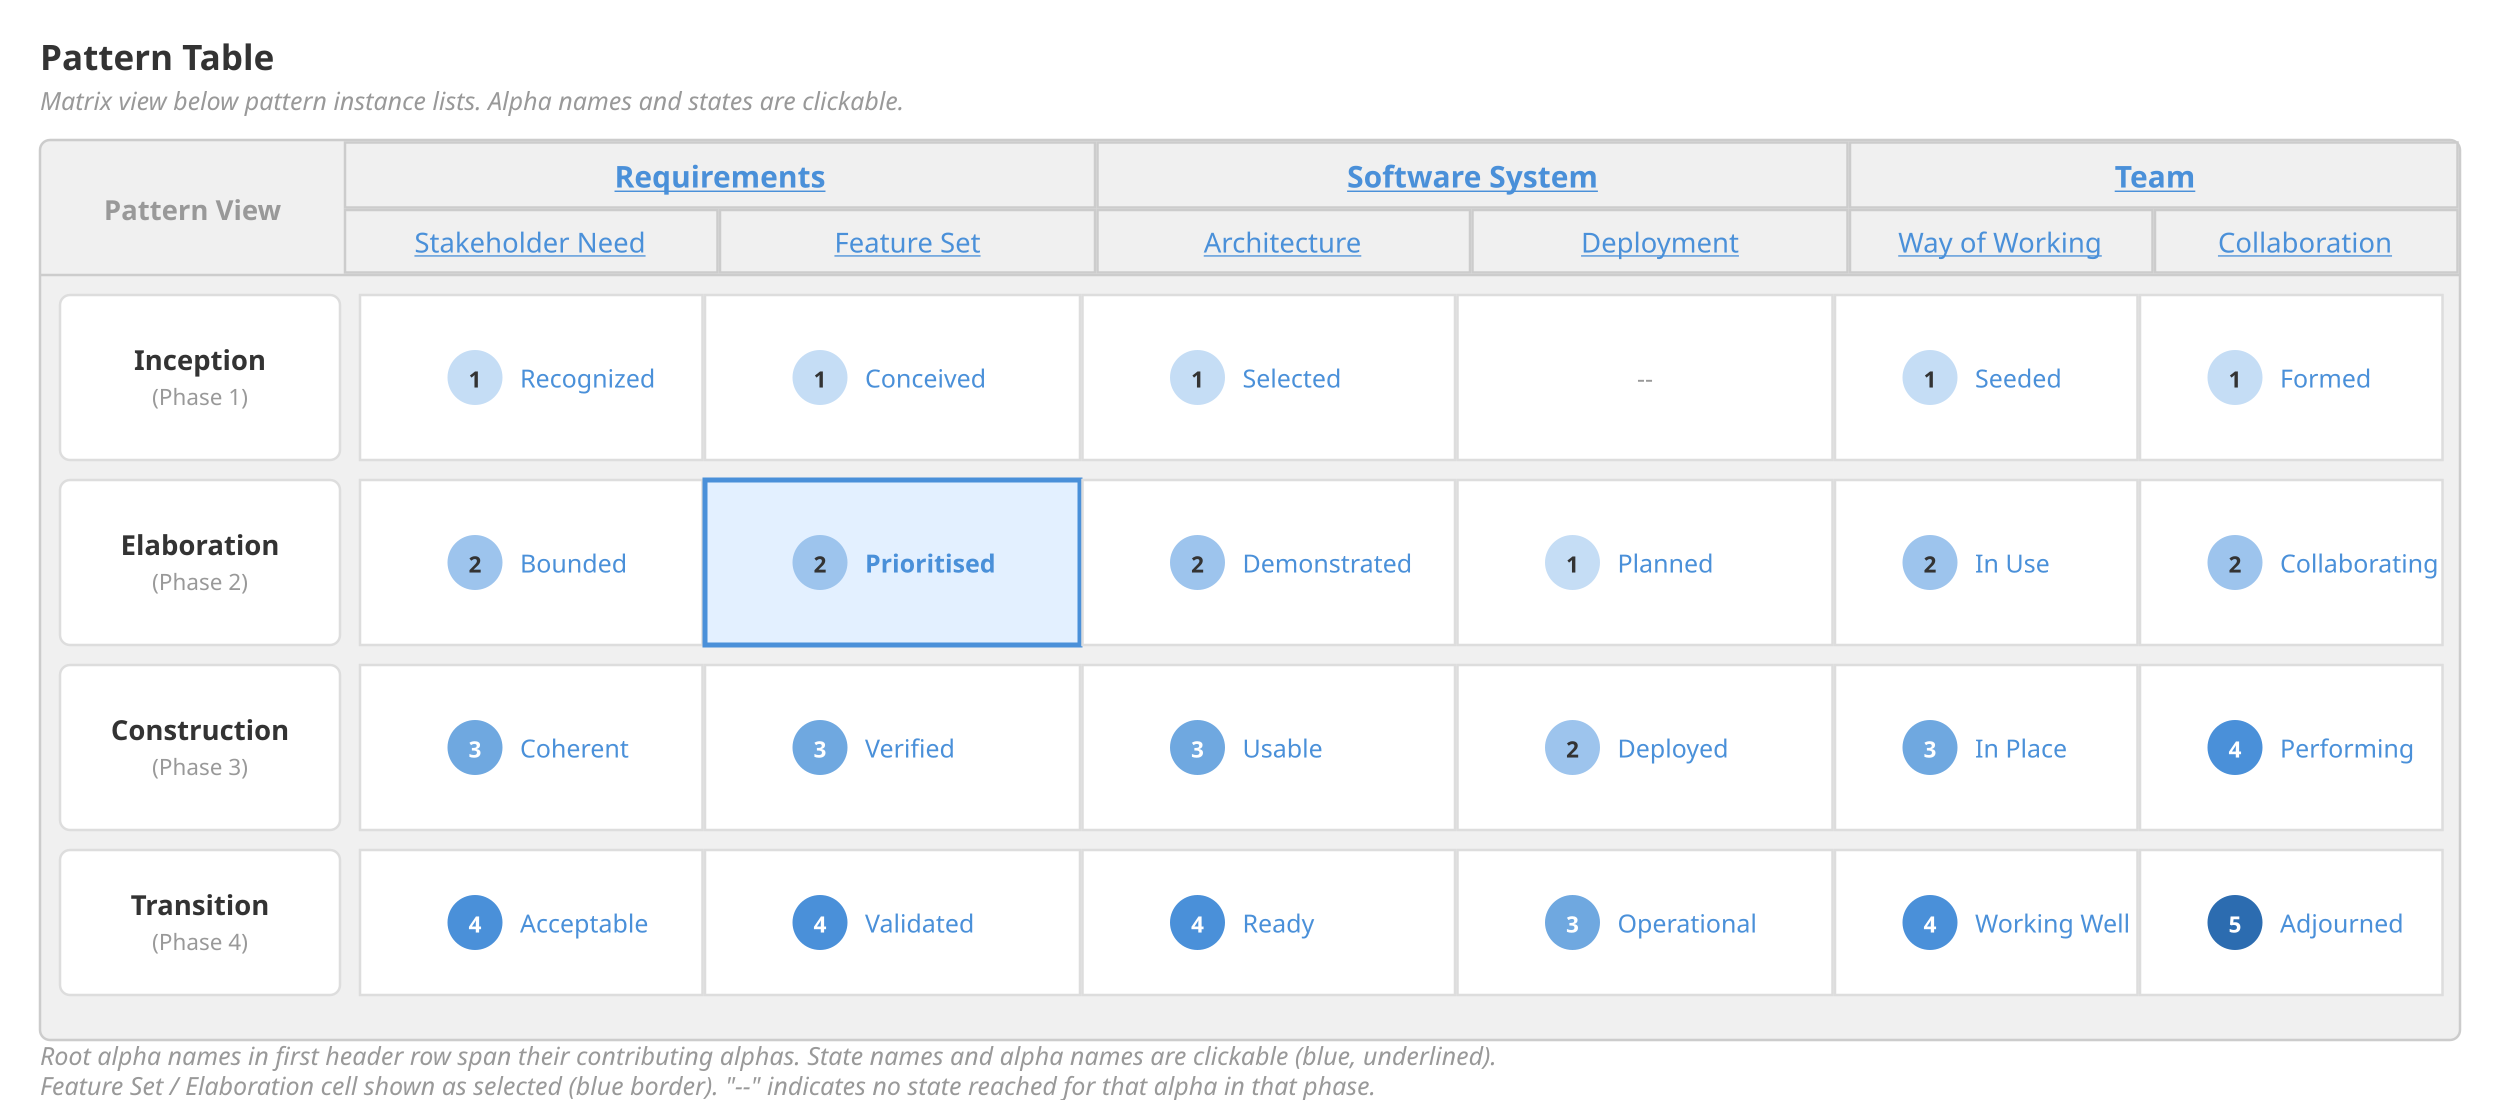
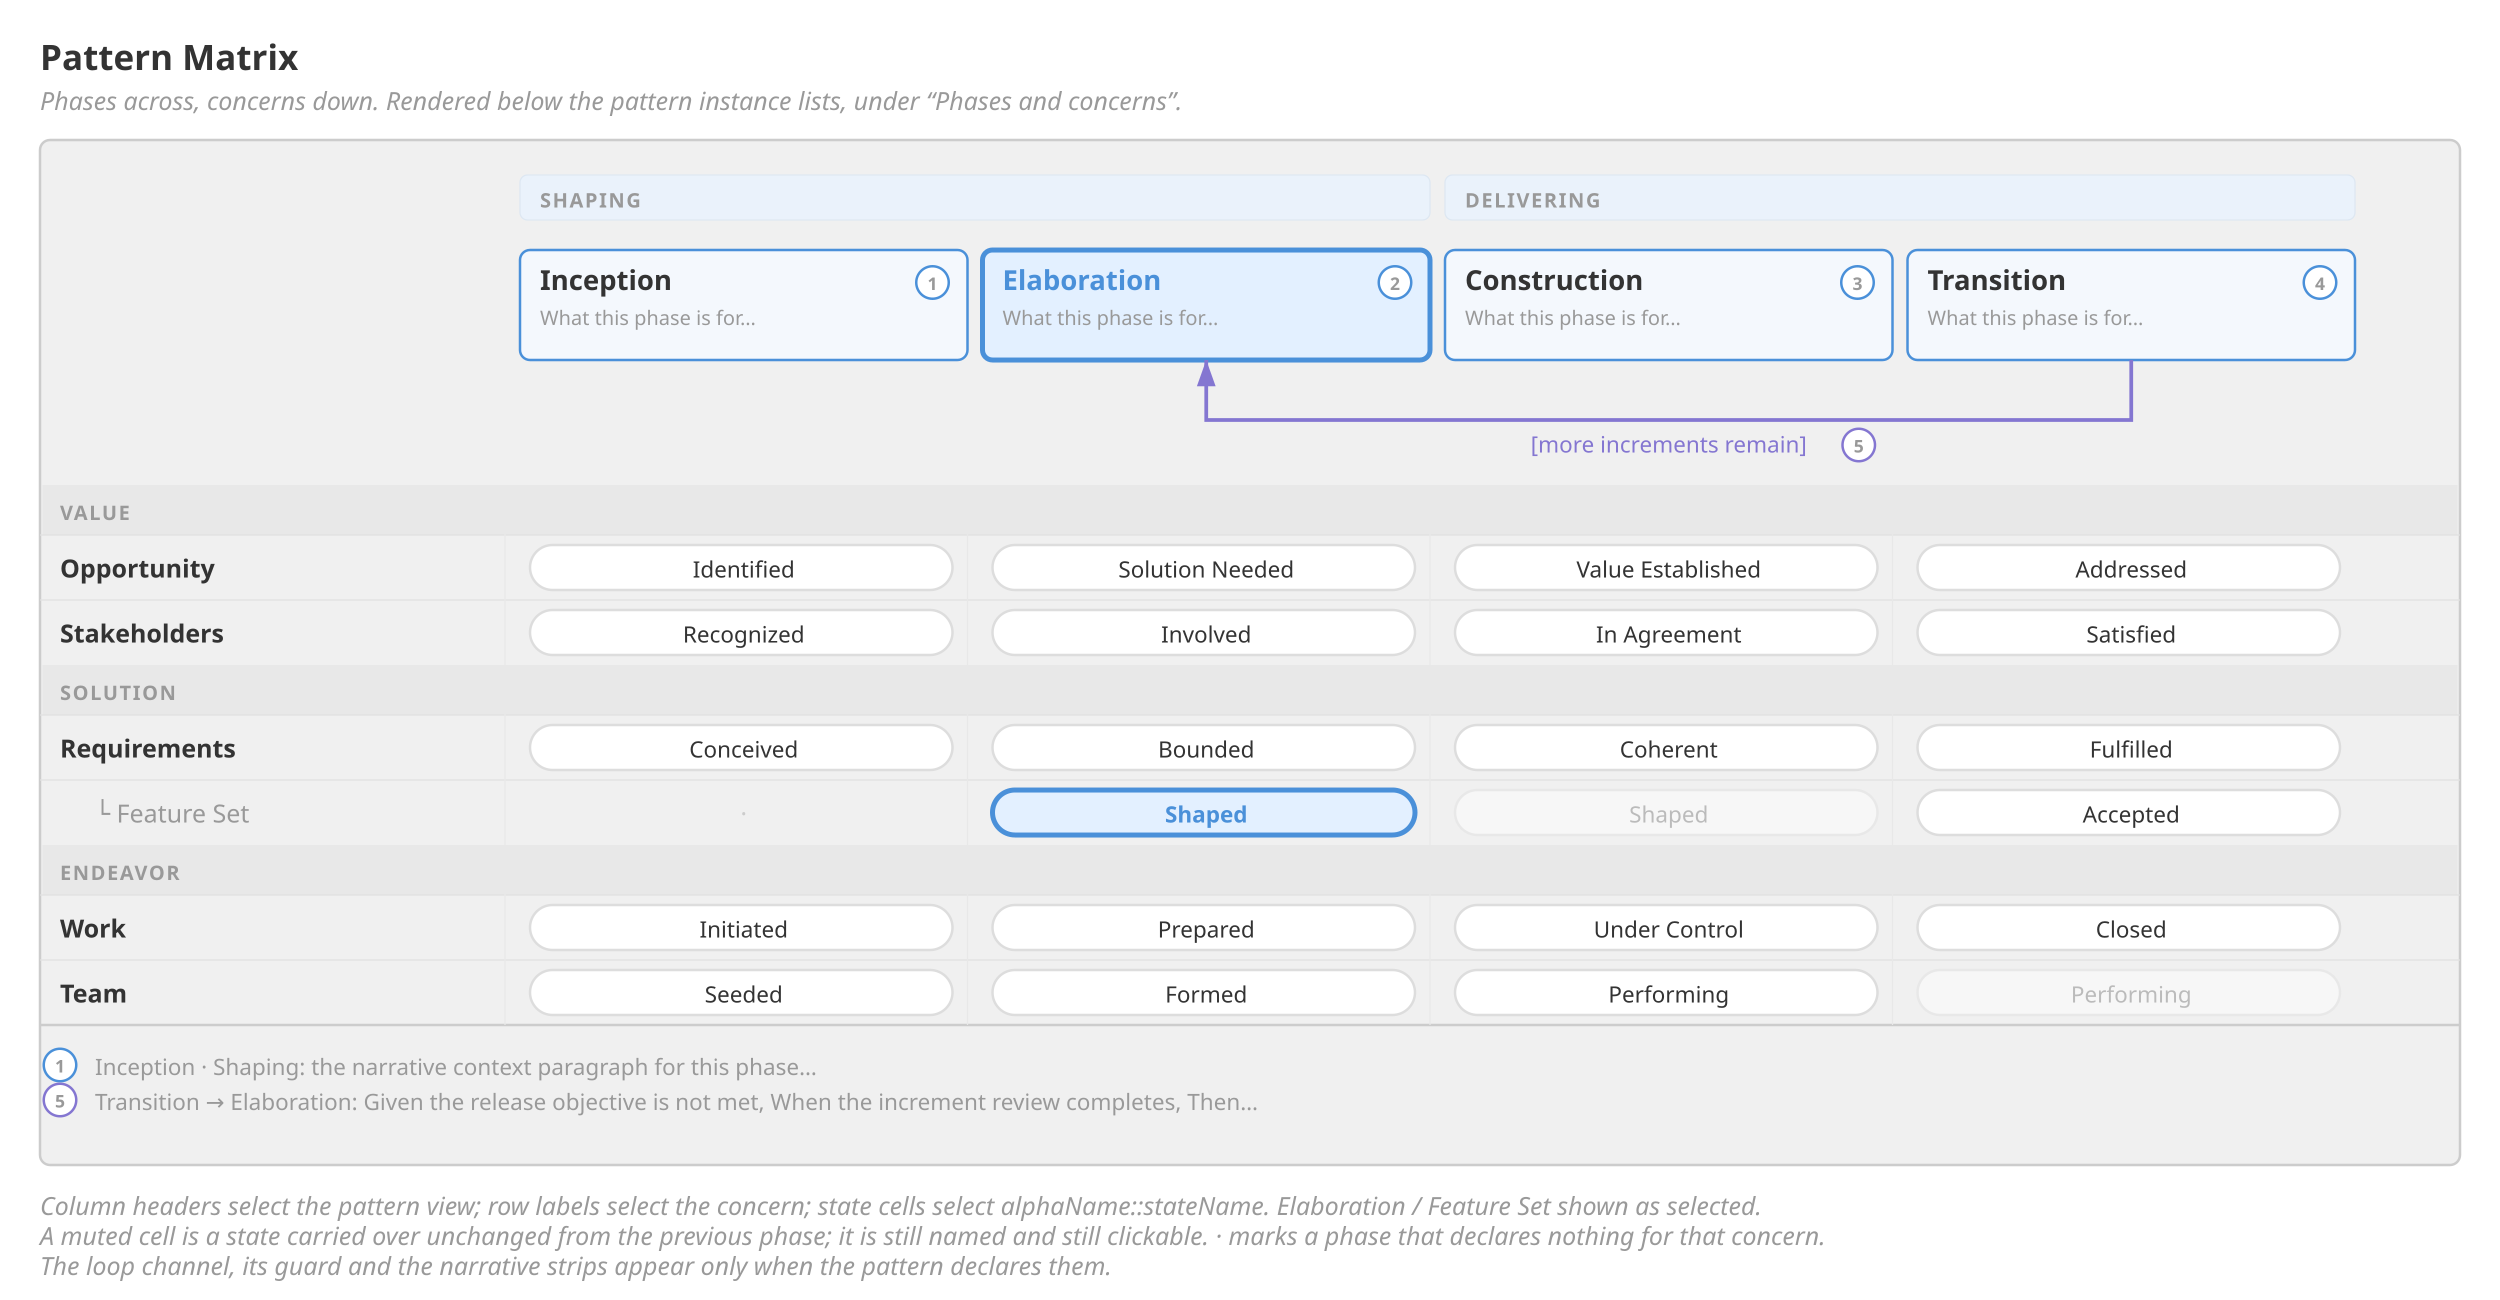
- <svg xmlns="http://www.w3.org/2000/svg" viewBox="0 0 1000 440" width="1000" height="440">
-   <rect width="1000" height="440" fill="#ffffff" />
-   <text x="16" y="28" font-family="system-ui, sans-serif" font-size="14" font-weight="bold" fill="#333333">Pattern Table</text>
-   <text x="16" y="44" font-family="system-ui, sans-serif" font-size="10" fill="#999999" font-style="italic">Matrix view below pattern instance lists. Alpha names and states are clickable.</text>
-   <rect x="16" y="56" width="968" height="360" fill="#f0f0f0" stroke="#cccccc" stroke-width="1" rx="4" />
-   <rect x="17" y="57" width="120" height="52" fill="#f0f0f0" rx="4" />
-   <text x="77" y="88" font-family="system-ui, sans-serif" font-size="11" font-weight="bold" fill="#999999" text-anchor="middle">Pattern View</text>
-   <rect x="138" y="57" width="300" height="26" fill="#f0f0f0" stroke="#cccccc" stroke-width="1" rx="0" />
-   <text x="288" y="75" font-family="system-ui, sans-serif" font-size="12" font-weight="bold" fill="#4a90d9" text-anchor="middle" text-decoration="underline" cursor="pointer">Requirements</text>
-   <rect x="439" y="57" width="300" height="26" fill="#f0f0f0" stroke="#cccccc" stroke-width="1" rx="0" />
-   <text x="589" y="75" font-family="system-ui, sans-serif" font-size="12" font-weight="bold" fill="#4a90d9" text-anchor="middle" text-decoration="underline" cursor="pointer">Software System</text>
-   <rect x="740" y="57" width="243" height="26" fill="#f0f0f0" stroke="#cccccc" stroke-width="1" rx="0" />
-   <text x="862" y="75" font-family="system-ui, sans-serif" font-size="12" font-weight="bold" fill="#4a90d9" text-anchor="middle" text-decoration="underline" cursor="pointer">Team</text>
-   <rect x="138" y="84" width="149" height="25" fill="#f0f0f0" stroke="#cccccc" stroke-width="1" rx="0" />
-   <text x="212" y="101" font-family="system-ui, sans-serif" font-size="11" fill="#4a90d9" text-anchor="middle" text-decoration="underline" cursor="pointer">Stakeholder Need</text>
-   <rect x="288" y="84" width="150" height="25" fill="#f0f0f0" stroke="#cccccc" stroke-width="1" rx="0" />
-   <text x="363" y="101" font-family="system-ui, sans-serif" font-size="11" fill="#4a90d9" text-anchor="middle" text-decoration="underline" cursor="pointer">Feature Set</text>
-   <rect x="439" y="84" width="149" height="25" fill="#f0f0f0" stroke="#cccccc" stroke-width="1" rx="0" />
-   <text x="513" y="101" font-family="system-ui, sans-serif" font-size="11" fill="#4a90d9" text-anchor="middle" text-decoration="underline" cursor="pointer">Architecture</text>
-   <rect x="589" y="84" width="150" height="25" fill="#f0f0f0" stroke="#cccccc" stroke-width="1" rx="0" />
-   <text x="664" y="101" font-family="system-ui, sans-serif" font-size="11" fill="#4a90d9" text-anchor="middle" text-decoration="underline" cursor="pointer">Deployment</text>
-   <rect x="740" y="84" width="121" height="25" fill="#f0f0f0" stroke="#cccccc" stroke-width="1" rx="0" />
-   <text x="800" y="101" font-family="system-ui, sans-serif" font-size="11" fill="#4a90d9" text-anchor="middle" text-decoration="underline" cursor="pointer">Way of Working</text>
-   <rect x="862" y="84" width="121" height="25" fill="#f0f0f0" stroke="#cccccc" stroke-width="1" rx="0" />
-   <text x="922" y="101" font-family="system-ui, sans-serif" font-size="11" fill="#4a90d9" text-anchor="middle" text-decoration="underline" cursor="pointer">Collaboration</text>
-   <line x1="16" y1="110" x2="984" y2="110" stroke="#cccccc" stroke-width="1" />
-   <rect x="24" y="118" width="112" height="66" fill="#ffffff" stroke="#dddddd" stroke-width="1" rx="4" />
-   <text x="80" y="148" font-family="system-ui, sans-serif" font-size="11" font-weight="bold" fill="#333333" text-anchor="middle">Inception</text>
-   <text x="80" y="162" font-family="system-ui, sans-serif" font-size="9" fill="#999999" text-anchor="middle">(Phase 1)</text>
-   <rect x="144" y="118" width="137" height="66" fill="#ffffff" stroke="#dddddd" stroke-width="1" rx="0" />
-   <circle cx="190" cy="151" r="11" fill="#c5ddf5" />
-   <text x="190" y="155" font-family="system-ui, sans-serif" font-size="9" font-weight="bold" fill="#333333" text-anchor="middle">1</text>
-   <text x="208" y="155" font-family="system-ui, sans-serif" font-size="10" fill="#4a90d9">Recognized</text>
-   <rect x="282" y="118" width="150" height="66" fill="#ffffff" stroke="#dddddd" stroke-width="1" rx="0" />
-   <circle cx="328" cy="151" r="11" fill="#c5ddf5" />
-   <text x="328" y="155" font-family="system-ui, sans-serif" font-size="9" font-weight="bold" fill="#333333" text-anchor="middle">1</text>
-   <text x="346" y="155" font-family="system-ui, sans-serif" font-size="10" fill="#4a90d9">Conceived</text>
-   <rect x="433" y="118" width="149" height="66" fill="#ffffff" stroke="#dddddd" stroke-width="1" rx="0" />
-   <circle cx="479" cy="151" r="11" fill="#c5ddf5" />
-   <text x="479" y="155" font-family="system-ui, sans-serif" font-size="9" font-weight="bold" fill="#333333" text-anchor="middle">1</text>
-   <text x="497" y="155" font-family="system-ui, sans-serif" font-size="10" fill="#4a90d9">Selected</text>
-   <rect x="583" y="118" width="150" height="66" fill="#ffffff" stroke="#dddddd" stroke-width="1" rx="0" />
-   <text x="658" y="155" font-family="system-ui, sans-serif" font-size="10" fill="#999999" text-anchor="middle">--</text>
-   <rect x="734" y="118" width="121" height="66" fill="#ffffff" stroke="#dddddd" stroke-width="1" rx="0" />
-   <circle cx="772" cy="151" r="11" fill="#c5ddf5" />
-   <text x="772" y="155" font-family="system-ui, sans-serif" font-size="9" font-weight="bold" fill="#333333" text-anchor="middle">1</text>
-   <text x="790" y="155" font-family="system-ui, sans-serif" font-size="10" fill="#4a90d9">Seeded</text>
-   <rect x="856" y="118" width="121" height="66" fill="#ffffff" stroke="#dddddd" stroke-width="1" rx="0" />
-   <circle cx="894" cy="151" r="11" fill="#c5ddf5" />
-   <text x="894" y="155" font-family="system-ui, sans-serif" font-size="9" font-weight="bold" fill="#333333" text-anchor="middle">1</text>
-   <text x="912" y="155" font-family="system-ui, sans-serif" font-size="10" fill="#4a90d9">Formed</text>
-   <rect x="24" y="192" width="112" height="66" fill="#ffffff" stroke="#dddddd" stroke-width="1" rx="4" />
-   <text x="80" y="222" font-family="system-ui, sans-serif" font-size="11" font-weight="bold" fill="#333333" text-anchor="middle">Elaboration</text>
-   <text x="80" y="236" font-family="system-ui, sans-serif" font-size="9" fill="#999999" text-anchor="middle">(Phase 2)</text>
-   <rect x="144" y="192" width="137" height="66" fill="#ffffff" stroke="#dddddd" stroke-width="1" rx="0" />
-   <circle cx="190" cy="225" r="11" fill="#9dc4ed" />
-   <text x="190" y="229" font-family="system-ui, sans-serif" font-size="9" font-weight="bold" fill="#333333" text-anchor="middle">2</text>
-   <text x="208" y="229" font-family="system-ui, sans-serif" font-size="10" fill="#4a90d9">Bounded</text>
-   <rect x="282" y="192" width="150" height="66" fill="#e3f0ff" stroke="#4a90d9" stroke-width="2" rx="0" />
-   <circle cx="328" cy="225" r="11" fill="#9dc4ed" />
-   <text x="328" y="229" font-family="system-ui, sans-serif" font-size="9" font-weight="bold" fill="#333333" text-anchor="middle">2</text>
-   <text x="346" y="229" font-family="system-ui, sans-serif" font-size="10" fill="#4a90d9" font-weight="bold">Prioritised</text>
-   <rect x="433" y="192" width="149" height="66" fill="#ffffff" stroke="#dddddd" stroke-width="1" rx="0" />
-   <circle cx="479" cy="225" r="11" fill="#9dc4ed" />
-   <text x="479" y="229" font-family="system-ui, sans-serif" font-size="9" font-weight="bold" fill="#333333" text-anchor="middle">2</text>
-   <text x="497" y="229" font-family="system-ui, sans-serif" font-size="10" fill="#4a90d9">Demonstrated</text>
-   <rect x="583" y="192" width="150" height="66" fill="#ffffff" stroke="#dddddd" stroke-width="1" rx="0" />
-   <circle cx="629" cy="225" r="11" fill="#c5ddf5" />
-   <text x="629" y="229" font-family="system-ui, sans-serif" font-size="9" font-weight="bold" fill="#333333" text-anchor="middle">1</text>
-   <text x="647" y="229" font-family="system-ui, sans-serif" font-size="10" fill="#4a90d9">Planned</text>
-   <rect x="734" y="192" width="121" height="66" fill="#ffffff" stroke="#dddddd" stroke-width="1" rx="0" />
-   <circle cx="772" cy="225" r="11" fill="#9dc4ed" />
-   <text x="772" y="229" font-family="system-ui, sans-serif" font-size="9" font-weight="bold" fill="#333333" text-anchor="middle">2</text>
-   <text x="790" y="229" font-family="system-ui, sans-serif" font-size="10" fill="#4a90d9">In Use</text>
-   <rect x="856" y="192" width="121" height="66" fill="#ffffff" stroke="#dddddd" stroke-width="1" rx="0" />
-   <circle cx="894" cy="225" r="11" fill="#9dc4ed" />
-   <text x="894" y="229" font-family="system-ui, sans-serif" font-size="9" font-weight="bold" fill="#333333" text-anchor="middle">2</text>
-   <text x="912" y="229" font-family="system-ui, sans-serif" font-size="10" fill="#4a90d9">Collaborating</text>
-   <rect x="24" y="266" width="112" height="66" fill="#ffffff" stroke="#dddddd" stroke-width="1" rx="4" />
-   <text x="80" y="296" font-family="system-ui, sans-serif" font-size="11" font-weight="bold" fill="#333333" text-anchor="middle">Construction</text>
-   <text x="80" y="310" font-family="system-ui, sans-serif" font-size="9" fill="#999999" text-anchor="middle">(Phase 3)</text>
-   <rect x="144" y="266" width="137" height="66" fill="#ffffff" stroke="#dddddd" stroke-width="1" rx="0" />
-   <circle cx="190" cy="299" r="11" fill="#6fa8e0" />
-   <text x="190" y="303" font-family="system-ui, sans-serif" font-size="9" font-weight="bold" fill="#ffffff" text-anchor="middle">3</text>
-   <text x="208" y="303" font-family="system-ui, sans-serif" font-size="10" fill="#4a90d9">Coherent</text>
-   <rect x="282" y="266" width="150" height="66" fill="#ffffff" stroke="#dddddd" stroke-width="1" rx="0" />
-   <circle cx="328" cy="299" r="11" fill="#6fa8e0" />
-   <text x="328" y="303" font-family="system-ui, sans-serif" font-size="9" font-weight="bold" fill="#ffffff" text-anchor="middle">3</text>
-   <text x="346" y="303" font-family="system-ui, sans-serif" font-size="10" fill="#4a90d9">Verified</text>
-   <rect x="433" y="266" width="149" height="66" fill="#ffffff" stroke="#dddddd" stroke-width="1" rx="0" />
-   <circle cx="479" cy="299" r="11" fill="#6fa8e0" />
-   <text x="479" y="303" font-family="system-ui, sans-serif" font-size="9" font-weight="bold" fill="#ffffff" text-anchor="middle">3</text>
-   <text x="497" y="303" font-family="system-ui, sans-serif" font-size="10" fill="#4a90d9">Usable</text>
-   <rect x="583" y="266" width="150" height="66" fill="#ffffff" stroke="#dddddd" stroke-width="1" rx="0" />
-   <circle cx="629" cy="299" r="11" fill="#9dc4ed" />
-   <text x="629" y="303" font-family="system-ui, sans-serif" font-size="9" font-weight="bold" fill="#333333" text-anchor="middle">2</text>
-   <text x="647" y="303" font-family="system-ui, sans-serif" font-size="10" fill="#4a90d9">Deployed</text>
-   <rect x="734" y="266" width="121" height="66" fill="#ffffff" stroke="#dddddd" stroke-width="1" rx="0" />
-   <circle cx="772" cy="299" r="11" fill="#6fa8e0" />
-   <text x="772" y="303" font-family="system-ui, sans-serif" font-size="9" font-weight="bold" fill="#ffffff" text-anchor="middle">3</text>
-   <text x="790" y="303" font-family="system-ui, sans-serif" font-size="10" fill="#4a90d9">In Place</text>
-   <rect x="856" y="266" width="121" height="66" fill="#ffffff" stroke="#dddddd" stroke-width="1" rx="0" />
-   <circle cx="894" cy="299" r="11" fill="#4a90d9" />
-   <text x="894" y="303" font-family="system-ui, sans-serif" font-size="9" font-weight="bold" fill="#ffffff" text-anchor="middle">4</text>
-   <text x="912" y="303" font-family="system-ui, sans-serif" font-size="10" fill="#4a90d9">Performing</text>
-   <rect x="24" y="340" width="112" height="58" fill="#ffffff" stroke="#dddddd" stroke-width="1" rx="4" />
-   <text x="80" y="366" font-family="system-ui, sans-serif" font-size="11" font-weight="bold" fill="#333333" text-anchor="middle">Transition</text>
-   <text x="80" y="380" font-family="system-ui, sans-serif" font-size="9" fill="#999999" text-anchor="middle">(Phase 4)</text>
-   <rect x="144" y="340" width="137" height="58" fill="#ffffff" stroke="#dddddd" stroke-width="1" rx="0" />
-   <circle cx="190" cy="369" r="11" fill="#4a90d9" />
-   <text x="190" y="373" font-family="system-ui, sans-serif" font-size="9" font-weight="bold" fill="#ffffff" text-anchor="middle">4</text>
-   <text x="208" y="373" font-family="system-ui, sans-serif" font-size="10" fill="#4a90d9">Acceptable</text>
-   <rect x="282" y="340" width="150" height="58" fill="#ffffff" stroke="#dddddd" stroke-width="1" rx="0" />
-   <circle cx="328" cy="369" r="11" fill="#4a90d9" />
-   <text x="328" y="373" font-family="system-ui, sans-serif" font-size="9" font-weight="bold" fill="#ffffff" text-anchor="middle">4</text>
-   <text x="346" y="373" font-family="system-ui, sans-serif" font-size="10" fill="#4a90d9">Validated</text>
-   <rect x="433" y="340" width="149" height="58" fill="#ffffff" stroke="#dddddd" stroke-width="1" rx="0" />
-   <circle cx="479" cy="369" r="11" fill="#4a90d9" />
-   <text x="479" y="373" font-family="system-ui, sans-serif" font-size="9" font-weight="bold" fill="#ffffff" text-anchor="middle">4</text>
-   <text x="497" y="373" font-family="system-ui, sans-serif" font-size="10" fill="#4a90d9">Ready</text>
-   <rect x="583" y="340" width="150" height="58" fill="#ffffff" stroke="#dddddd" stroke-width="1" rx="0" />
-   <circle cx="629" cy="369" r="11" fill="#6fa8e0" />
-   <text x="629" y="373" font-family="system-ui, sans-serif" font-size="9" font-weight="bold" fill="#ffffff" text-anchor="middle">3</text>
-   <text x="647" y="373" font-family="system-ui, sans-serif" font-size="10" fill="#4a90d9">Operational</text>
-   <rect x="734" y="340" width="121" height="58" fill="#ffffff" stroke="#dddddd" stroke-width="1" rx="0" />
-   <circle cx="772" cy="369" r="11" fill="#4a90d9" />
-   <text x="772" y="373" font-family="system-ui, sans-serif" font-size="9" font-weight="bold" fill="#ffffff" text-anchor="middle">4</text>
-   <text x="790" y="373" font-family="system-ui, sans-serif" font-size="10" fill="#4a90d9">Working Well</text>
-   <rect x="856" y="340" width="121" height="58" fill="#ffffff" stroke="#dddddd" stroke-width="1" rx="0" />
-   <circle cx="894" cy="369" r="11" fill="#2c6cb0" />
-   <text x="894" y="373" font-family="system-ui, sans-serif" font-size="9" font-weight="bold" fill="#ffffff" text-anchor="middle">5</text>
-   <text x="912" y="373" font-family="system-ui, sans-serif" font-size="10" fill="#4a90d9">Adjourned</text>
-   <text x="16" y="426" font-family="system-ui, sans-serif" font-size="10" fill="#999999" font-style="italic">Root alpha names in first header row span their contributing alphas. State names and alpha names are clickable (blue, underlined).</text>
-   <text x="16" y="438" font-family="system-ui, sans-serif" font-size="10" fill="#999999" font-style="italic">Feature Set / Elaboration cell shown as selected (blue border). "--" indicates no state reached for that alpha in that phase.</text>
+ <svg xmlns="http://www.w3.org/2000/svg" viewBox="0 0 1000 520" width="1000" height="520">
+   <rect width="1000" height="520" fill="#ffffff" />
+   <defs>
+     <marker id="pmx-arrow" markerWidth="7" markerHeight="5" refX="7" refY="2.5" orient="auto">
+       <polygon points="0 0, 7 2.5, 0 5" fill="#8476d1" />
+     </marker>
+   </defs>
+   <text x="16" y="28" font-family="system-ui, sans-serif" font-size="14" font-weight="bold" fill="#333333">Pattern Matrix</text>
+   <text x="16" y="44" font-family="system-ui, sans-serif" font-size="10" fill="#999999" font-style="italic">Phases across, concerns down. Rendered below the pattern instance lists, under “Phases and concerns”.</text>
+   <rect x="16" y="56" width="968" height="410" fill="#f0f0f0" stroke="#cccccc" stroke-width="1" rx="4" />
+   <rect x="208" y="70" width="364" height="18" rx="3" fill="#eaf2fb" stroke="#dde7f2" stroke-width="0.5" />
+   <text x="216" y="83" font-family="system-ui, sans-serif" font-size="8" font-weight="600" fill="#999999" letter-spacing="0.08em">SHAPING</text>
+   <rect x="578" y="70" width="364" height="18" rx="3" fill="#eaf2fb" stroke="#dde7f2" stroke-width="0.5" />
+   <text x="586" y="83" font-family="system-ui, sans-serif" font-size="8" font-weight="600" fill="#999999" letter-spacing="0.08em">DELIVERING</text>
+   <rect x="208" y="100" width="179" height="44" rx="4" fill="#f4f8fd" stroke="#4a90d9" stroke-width="1" />
+   <text x="216" y="116" font-family="system-ui, sans-serif" font-size="11" font-weight="bold" fill="#333333">Inception</text>
+   <text x="216" y="130" font-family="system-ui, sans-serif" font-size="8" fill="#999999">What this phase is for…</text>
+   <circle cx="373" cy="113" r="6.5" fill="#ffffff" stroke="#4a90d9" stroke-width="1" />
+   <text x="373" y="116" font-family="system-ui, sans-serif" font-size="7" font-weight="600" fill="#999999" text-anchor="middle">1</text>
+   <rect x="393" y="100" width="179" height="44" rx="4" fill="#e3f0ff" stroke="#4a90d9" stroke-width="2" />
+   <text x="401" y="116" font-family="system-ui, sans-serif" font-size="11" font-weight="bold" fill="#4a90d9">Elaboration</text>
+   <text x="401" y="130" font-family="system-ui, sans-serif" font-size="8" fill="#999999">What this phase is for…</text>
+   <circle cx="558" cy="113" r="6.5" fill="#ffffff" stroke="#4a90d9" stroke-width="1" />
+   <text x="558" y="116" font-family="system-ui, sans-serif" font-size="7" font-weight="600" fill="#999999" text-anchor="middle">2</text>
+   <rect x="578" y="100" width="179" height="44" rx="4" fill="#f4f8fd" stroke="#4a90d9" stroke-width="1" />
+   <text x="586" y="116" font-family="system-ui, sans-serif" font-size="11" font-weight="bold" fill="#333333">Construction</text>
+   <text x="586" y="130" font-family="system-ui, sans-serif" font-size="8" fill="#999999">What this phase is for…</text>
+   <circle cx="743" cy="113" r="6.5" fill="#ffffff" stroke="#4a90d9" stroke-width="1" />
+   <text x="743" y="116" font-family="system-ui, sans-serif" font-size="7" font-weight="600" fill="#999999" text-anchor="middle">3</text>
+   <rect x="763" y="100" width="179" height="44" rx="4" fill="#f4f8fd" stroke="#4a90d9" stroke-width="1" />
+   <text x="771" y="116" font-family="system-ui, sans-serif" font-size="11" font-weight="bold" fill="#333333">Transition</text>
+   <text x="771" y="130" font-family="system-ui, sans-serif" font-size="8" fill="#999999">What this phase is for…</text>
+   <circle cx="928" cy="113" r="6.5" fill="#ffffff" stroke="#4a90d9" stroke-width="1" />
+   <text x="928" y="116" font-family="system-ui, sans-serif" font-size="7" font-weight="600" fill="#999999" text-anchor="middle">4</text>
+   <path d="M 852.5 144 L 852.5 168 L 482.5 168 L 482.5 144" fill="none" stroke="#8476d1" stroke-width="1.5" marker-end="url(#pmx-arrow)" />
+   <text x="667.5" y="181" font-family="system-ui, sans-serif" font-size="9" fill="#8476d1" text-anchor="middle">[more increments remain]</text>
+   <circle cx="743.5" cy="178" r="6.5" fill="#ffffff" stroke="#8476d1" stroke-width="1" />
+   <text x="743.5" y="181" font-family="system-ui, sans-serif" font-size="7" font-weight="600" fill="#999999" text-anchor="middle">5</text>
+   <rect x="17" y="194" width="966" height="20" fill="#e8e8e8" />
+   <text x="24" y="208" font-family="system-ui, sans-serif" font-size="8" font-weight="600" fill="#999999" letter-spacing="0.08em">VALUE</text>
+   <line x1="16" y1="214" x2="984" y2="214" stroke="#e0e0e0" stroke-width="0.5" />
+   <text x="24" y="231" font-family="system-ui, sans-serif" font-size="10" font-weight="600" fill="#333333">Opportunity</text>
+   <rect x="212" y="218" width="169" height="18" rx="9" fill="#ffffff" stroke="#dddddd" stroke-width="1" />
+   <text x="297.5" y="231" font-family="system-ui, sans-serif" font-size="9" fill="#333333" text-anchor="middle">Identified</text>
+   <rect x="397" y="218" width="169" height="18" rx="9" fill="#ffffff" stroke="#dddddd" stroke-width="1" />
+   <text x="482.5" y="231" font-family="system-ui, sans-serif" font-size="9" fill="#333333" text-anchor="middle">Solution Needed</text>
+   <rect x="582" y="218" width="169" height="18" rx="9" fill="#ffffff" stroke="#dddddd" stroke-width="1" />
+   <text x="667.5" y="231" font-family="system-ui, sans-serif" font-size="9" fill="#333333" text-anchor="middle">Value Established</text>
+   <rect x="767" y="218" width="169" height="18" rx="9" fill="#ffffff" stroke="#dddddd" stroke-width="1" />
+   <text x="852.5" y="231" font-family="system-ui, sans-serif" font-size="9" fill="#333333" text-anchor="middle">Addressed</text>
+   <line x1="16" y1="240" x2="984" y2="240" stroke="#e0e0e0" stroke-width="0.5" />
+   <text x="24" y="257" font-family="system-ui, sans-serif" font-size="10" font-weight="600" fill="#333333">Stakeholders</text>
+   <rect x="212" y="244" width="169" height="18" rx="9" fill="#ffffff" stroke="#dddddd" stroke-width="1" />
+   <text x="297.5" y="257" font-family="system-ui, sans-serif" font-size="9" fill="#333333" text-anchor="middle">Recognized</text>
+   <rect x="397" y="244" width="169" height="18" rx="9" fill="#ffffff" stroke="#dddddd" stroke-width="1" />
+   <text x="482.5" y="257" font-family="system-ui, sans-serif" font-size="9" fill="#333333" text-anchor="middle">Involved</text>
+   <rect x="582" y="244" width="169" height="18" rx="9" fill="#ffffff" stroke="#dddddd" stroke-width="1" />
+   <text x="667.5" y="257" font-family="system-ui, sans-serif" font-size="9" fill="#333333" text-anchor="middle">In Agreement</text>
+   <rect x="767" y="244" width="169" height="18" rx="9" fill="#ffffff" stroke="#dddddd" stroke-width="1" />
+   <text x="852.5" y="257" font-family="system-ui, sans-serif" font-size="9" fill="#333333" text-anchor="middle">Satisfied</text>
+   <rect x="17" y="266" width="966" height="20" fill="#e8e8e8" />
+   <text x="24" y="280" font-family="system-ui, sans-serif" font-size="8" font-weight="600" fill="#999999" letter-spacing="0.08em">SOLUTION</text>
+   <line x1="16" y1="286" x2="984" y2="286" stroke="#e0e0e0" stroke-width="0.5" />
+   <text x="24" y="303" font-family="system-ui, sans-serif" font-size="10" font-weight="600" fill="#333333">Requirements</text>
+   <rect x="212" y="290" width="169" height="18" rx="9" fill="#ffffff" stroke="#dddddd" stroke-width="1" />
+   <text x="297.5" y="303" font-family="system-ui, sans-serif" font-size="9" fill="#333333" text-anchor="middle">Conceived</text>
+   <rect x="397" y="290" width="169" height="18" rx="9" fill="#ffffff" stroke="#dddddd" stroke-width="1" />
+   <text x="482.5" y="303" font-family="system-ui, sans-serif" font-size="9" fill="#333333" text-anchor="middle">Bounded</text>
+   <rect x="582" y="290" width="169" height="18" rx="9" fill="#ffffff" stroke="#dddddd" stroke-width="1" />
+   <text x="667.5" y="303" font-family="system-ui, sans-serif" font-size="9" fill="#333333" text-anchor="middle">Coherent</text>
+   <rect x="767" y="290" width="169" height="18" rx="9" fill="#ffffff" stroke="#dddddd" stroke-width="1" />
+   <text x="852.5" y="303" font-family="system-ui, sans-serif" font-size="9" fill="#333333" text-anchor="middle">Fulfilled</text>
+   <line x1="16" y1="312" x2="984" y2="312" stroke="#e0e0e0" stroke-width="0.5" />
+   <text x="38" y="329" font-family="system-ui, sans-serif" font-size="10" fill="#999999">└ Feature Set</text>
+   <text x="297.5" y="329" font-family="system-ui, sans-serif" font-size="10" fill="#cccccc" text-anchor="middle">·</text>
+   <rect x="397" y="316" width="169" height="18" rx="9" fill="#e3f0ff" stroke="#4a90d9" stroke-width="2" />
+   <text x="482.5" y="329" font-family="system-ui, sans-serif" font-size="9" font-weight="600" fill="#4a90d9" text-anchor="middle">Shaped</text>
+   <rect x="582" y="316" width="169" height="18" rx="9" fill="#f7f7f7" stroke="#e8e8e8" stroke-width="1" />
+   <text x="667.5" y="329" font-family="system-ui, sans-serif" font-size="9" fill="#bbbbbb" text-anchor="middle">Shaped</text>
+   <rect x="767" y="316" width="169" height="18" rx="9" fill="#ffffff" stroke="#dddddd" stroke-width="1" />
+   <text x="852.5" y="329" font-family="system-ui, sans-serif" font-size="9" fill="#333333" text-anchor="middle">Accepted</text>
+   <rect x="17" y="338" width="966" height="20" fill="#e8e8e8" />
+   <text x="24" y="352" font-family="system-ui, sans-serif" font-size="8" font-weight="600" fill="#999999" letter-spacing="0.08em">ENDEAVOR</text>
+   <line x1="16" y1="358" x2="984" y2="358" stroke="#e0e0e0" stroke-width="0.5" />
+   <text x="24" y="375" font-family="system-ui, sans-serif" font-size="10" font-weight="600" fill="#333333">Work</text>
+   <rect x="212" y="362" width="169" height="18" rx="9" fill="#ffffff" stroke="#dddddd" stroke-width="1" />
+   <text x="297.5" y="375" font-family="system-ui, sans-serif" font-size="9" fill="#333333" text-anchor="middle">Initiated</text>
+   <rect x="397" y="362" width="169" height="18" rx="9" fill="#ffffff" stroke="#dddddd" stroke-width="1" />
+   <text x="482.5" y="375" font-family="system-ui, sans-serif" font-size="9" fill="#333333" text-anchor="middle">Prepared</text>
+   <rect x="582" y="362" width="169" height="18" rx="9" fill="#ffffff" stroke="#dddddd" stroke-width="1" />
+   <text x="667.5" y="375" font-family="system-ui, sans-serif" font-size="9" fill="#333333" text-anchor="middle">Under Control</text>
+   <rect x="767" y="362" width="169" height="18" rx="9" fill="#ffffff" stroke="#dddddd" stroke-width="1" />
+   <text x="852.5" y="375" font-family="system-ui, sans-serif" font-size="9" fill="#333333" text-anchor="middle">Closed</text>
+   <line x1="16" y1="384" x2="984" y2="384" stroke="#e0e0e0" stroke-width="0.5" />
+   <text x="24" y="401" font-family="system-ui, sans-serif" font-size="10" font-weight="600" fill="#333333">Team</text>
+   <rect x="212" y="388" width="169" height="18" rx="9" fill="#ffffff" stroke="#dddddd" stroke-width="1" />
+   <text x="297.5" y="401" font-family="system-ui, sans-serif" font-size="9" fill="#333333" text-anchor="middle">Seeded</text>
+   <rect x="397" y="388" width="169" height="18" rx="9" fill="#ffffff" stroke="#dddddd" stroke-width="1" />
+   <text x="482.5" y="401" font-family="system-ui, sans-serif" font-size="9" fill="#333333" text-anchor="middle">Formed</text>
+   <rect x="582" y="388" width="169" height="18" rx="9" fill="#ffffff" stroke="#dddddd" stroke-width="1" />
+   <text x="667.5" y="401" font-family="system-ui, sans-serif" font-size="9" fill="#333333" text-anchor="middle">Performing</text>
+   <rect x="767" y="388" width="169" height="18" rx="9" fill="#f7f7f7" stroke="#e8e8e8" stroke-width="1" />
+   <text x="852.5" y="401" font-family="system-ui, sans-serif" font-size="9" fill="#bbbbbb" text-anchor="middle">Performing</text>
+   <line x1="16" y1="410" x2="984" y2="410" stroke="#cccccc" stroke-width="1" />
+   <line x1="202" y1="194" x2="202" y2="410" stroke="#e8e8e8" stroke-width="0.5" />
+   <line x1="387" y1="194" x2="387" y2="410" stroke="#e8e8e8" stroke-width="0.5" />
+   <line x1="572" y1="194" x2="572" y2="410" stroke="#e8e8e8" stroke-width="0.5" />
+   <line x1="757" y1="194" x2="757" y2="410" stroke="#e8e8e8" stroke-width="0.5" />
+   <circle cx="24" cy="426" r="6.5" fill="#ffffff" stroke="#4a90d9" stroke-width="1" />
+   <text x="24" y="429" font-family="system-ui, sans-serif" font-size="7" font-weight="600" fill="#999999" text-anchor="middle">1</text>
+   <text x="38" y="430" font-family="system-ui, sans-serif" font-size="9" fill="#999999">Inception · Shaping: the narrative context paragraph for this phase…</text>
+   <circle cx="24" cy="440" r="6.5" fill="#ffffff" stroke="#8476d1" stroke-width="1" />
+   <text x="24" y="443" font-family="system-ui, sans-serif" font-size="7" font-weight="600" fill="#999999" text-anchor="middle">5</text>
+   <text x="38" y="444" font-family="system-ui, sans-serif" font-size="9" fill="#999999">Transition → Elaboration: Given the release objective is not met, When the increment review completes, Then…</text>
+   <text x="16" y="486" font-family="system-ui, sans-serif" font-size="10" fill="#999999" font-style="italic">Column headers select the pattern view; row labels select the concern; state cells select alphaName::stateName. Elaboration / Feature Set shown as selected.</text>
+   <text x="16" y="498" font-family="system-ui, sans-serif" font-size="10" fill="#999999" font-style="italic">A muted cell is a state carried over unchanged from the previous phase; it is still named and still clickable. · marks a phase that declares nothing for that concern.</text>
+   <text x="16" y="510" font-family="system-ui, sans-serif" font-size="10" fill="#999999" font-style="italic">The loop channel, its guard and the narrative strips appear only when the pattern declares them.</text>
</svg>
